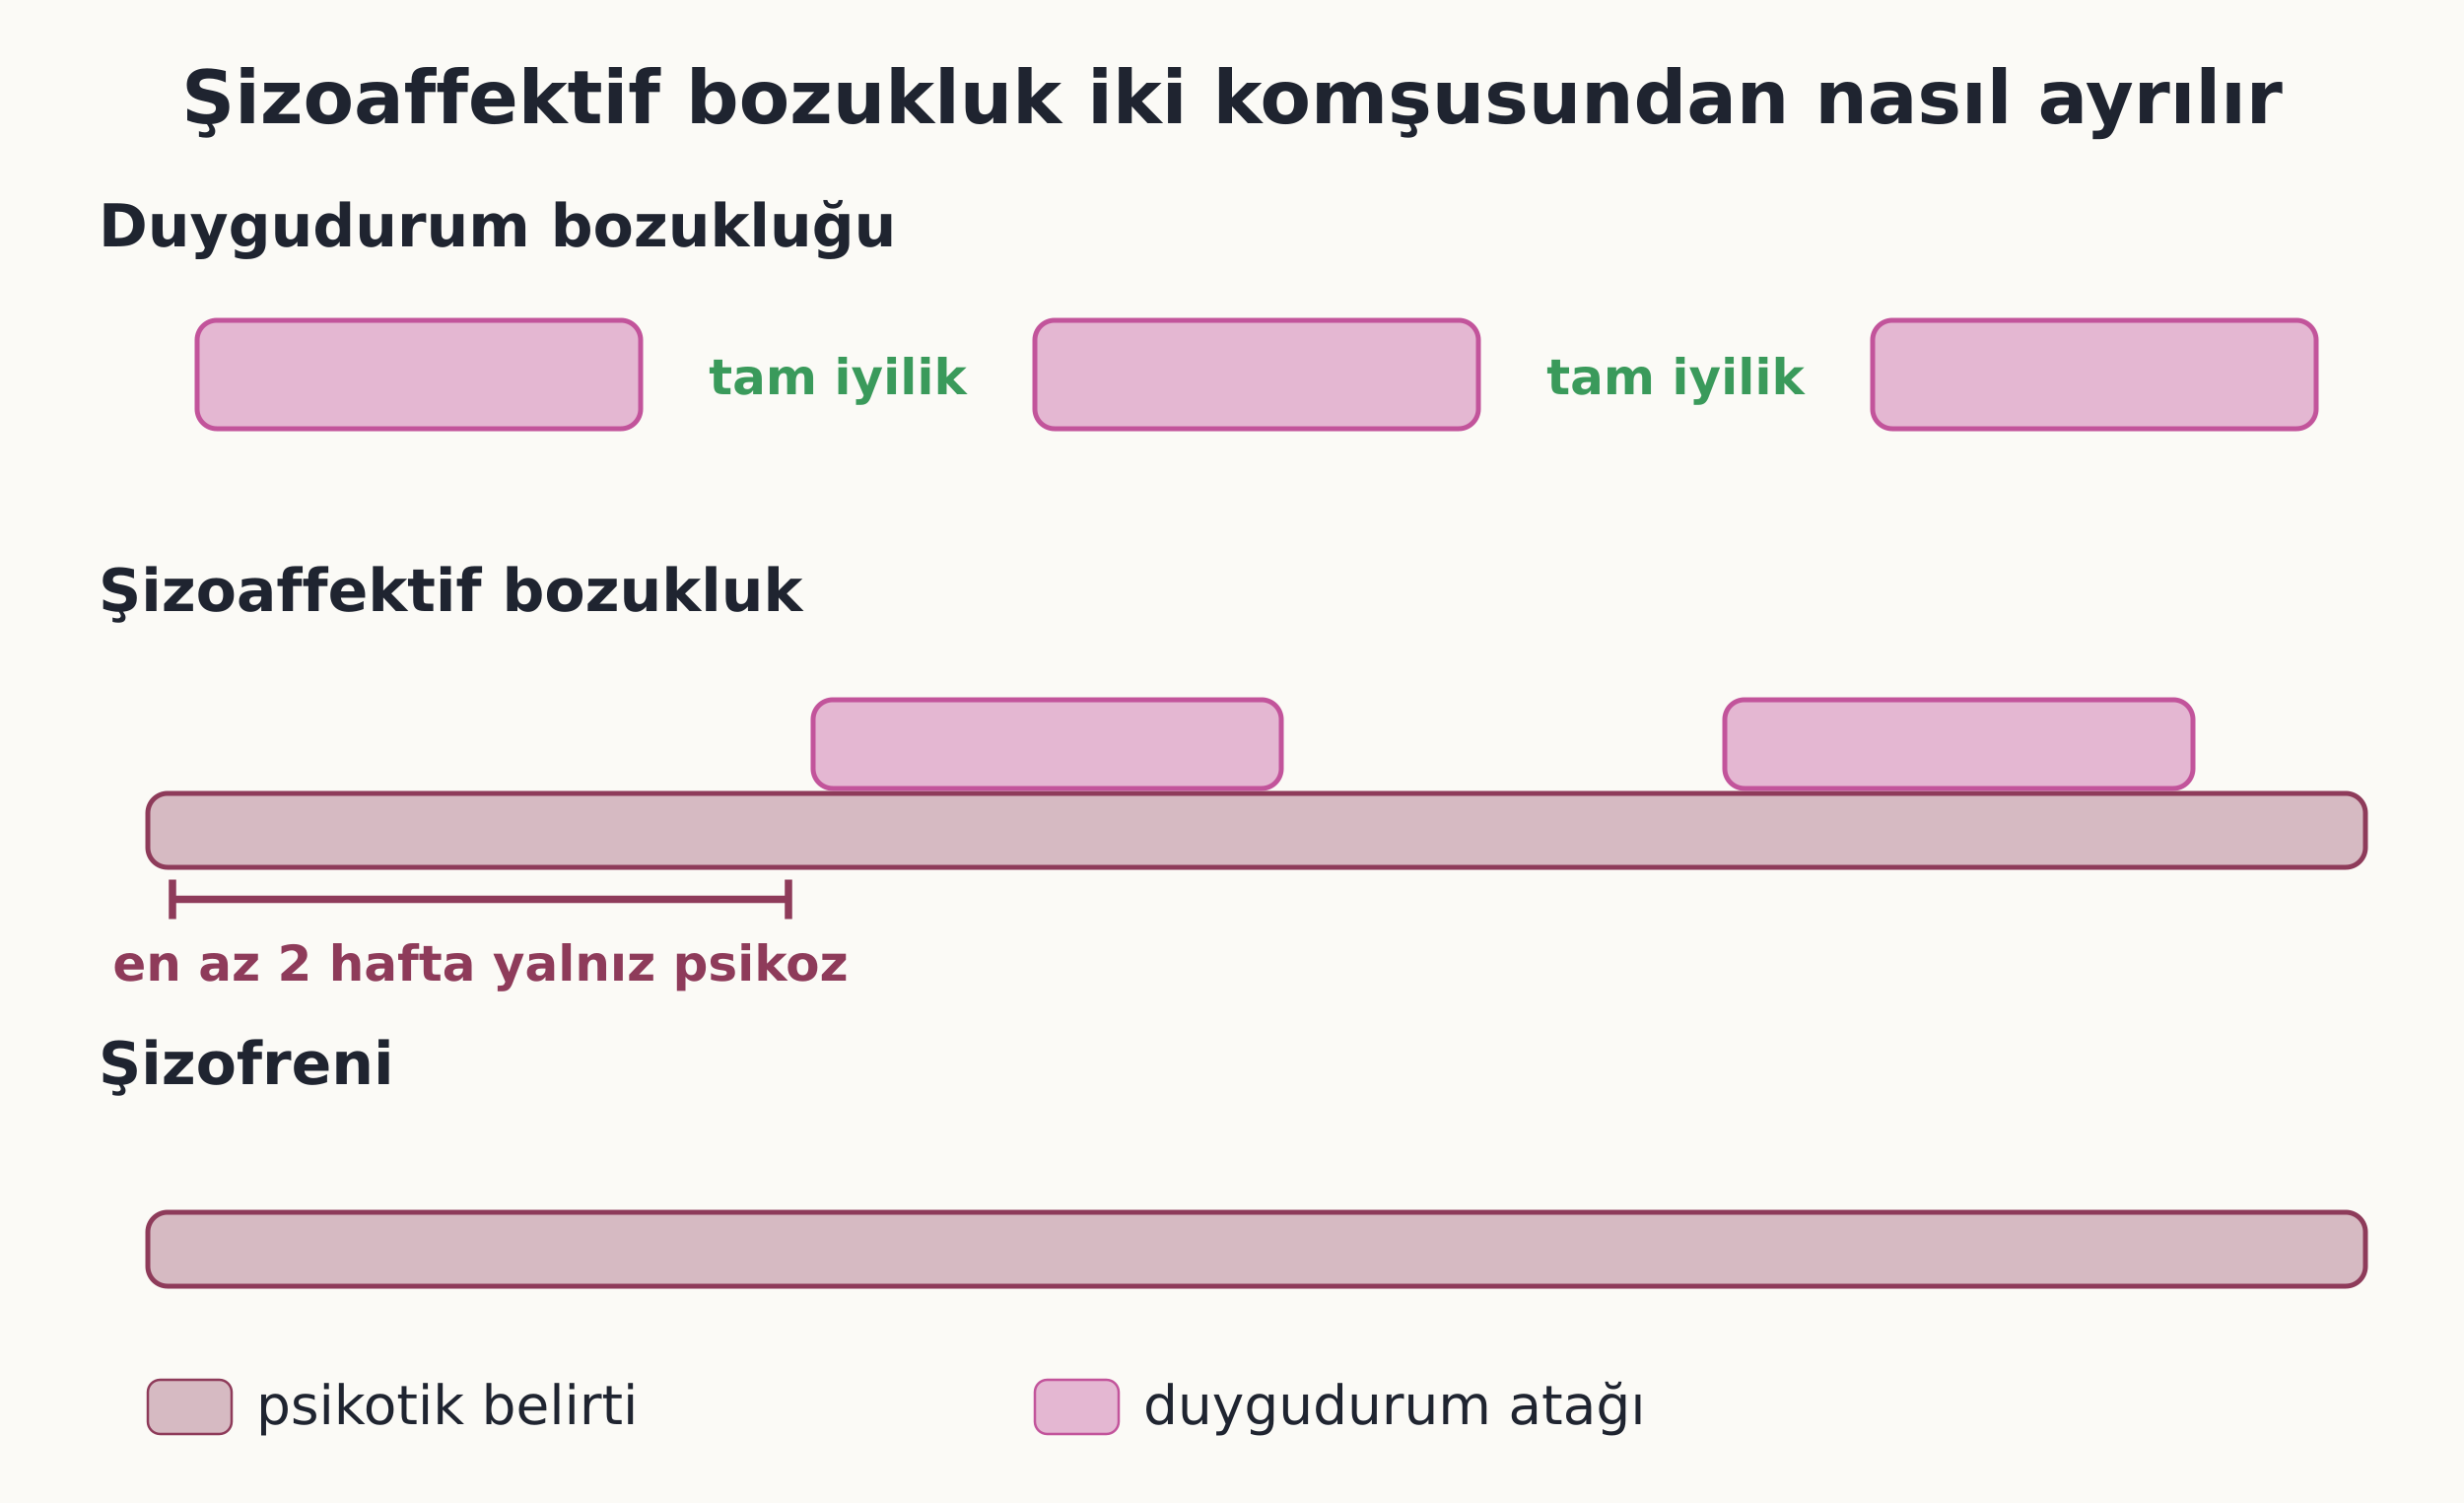
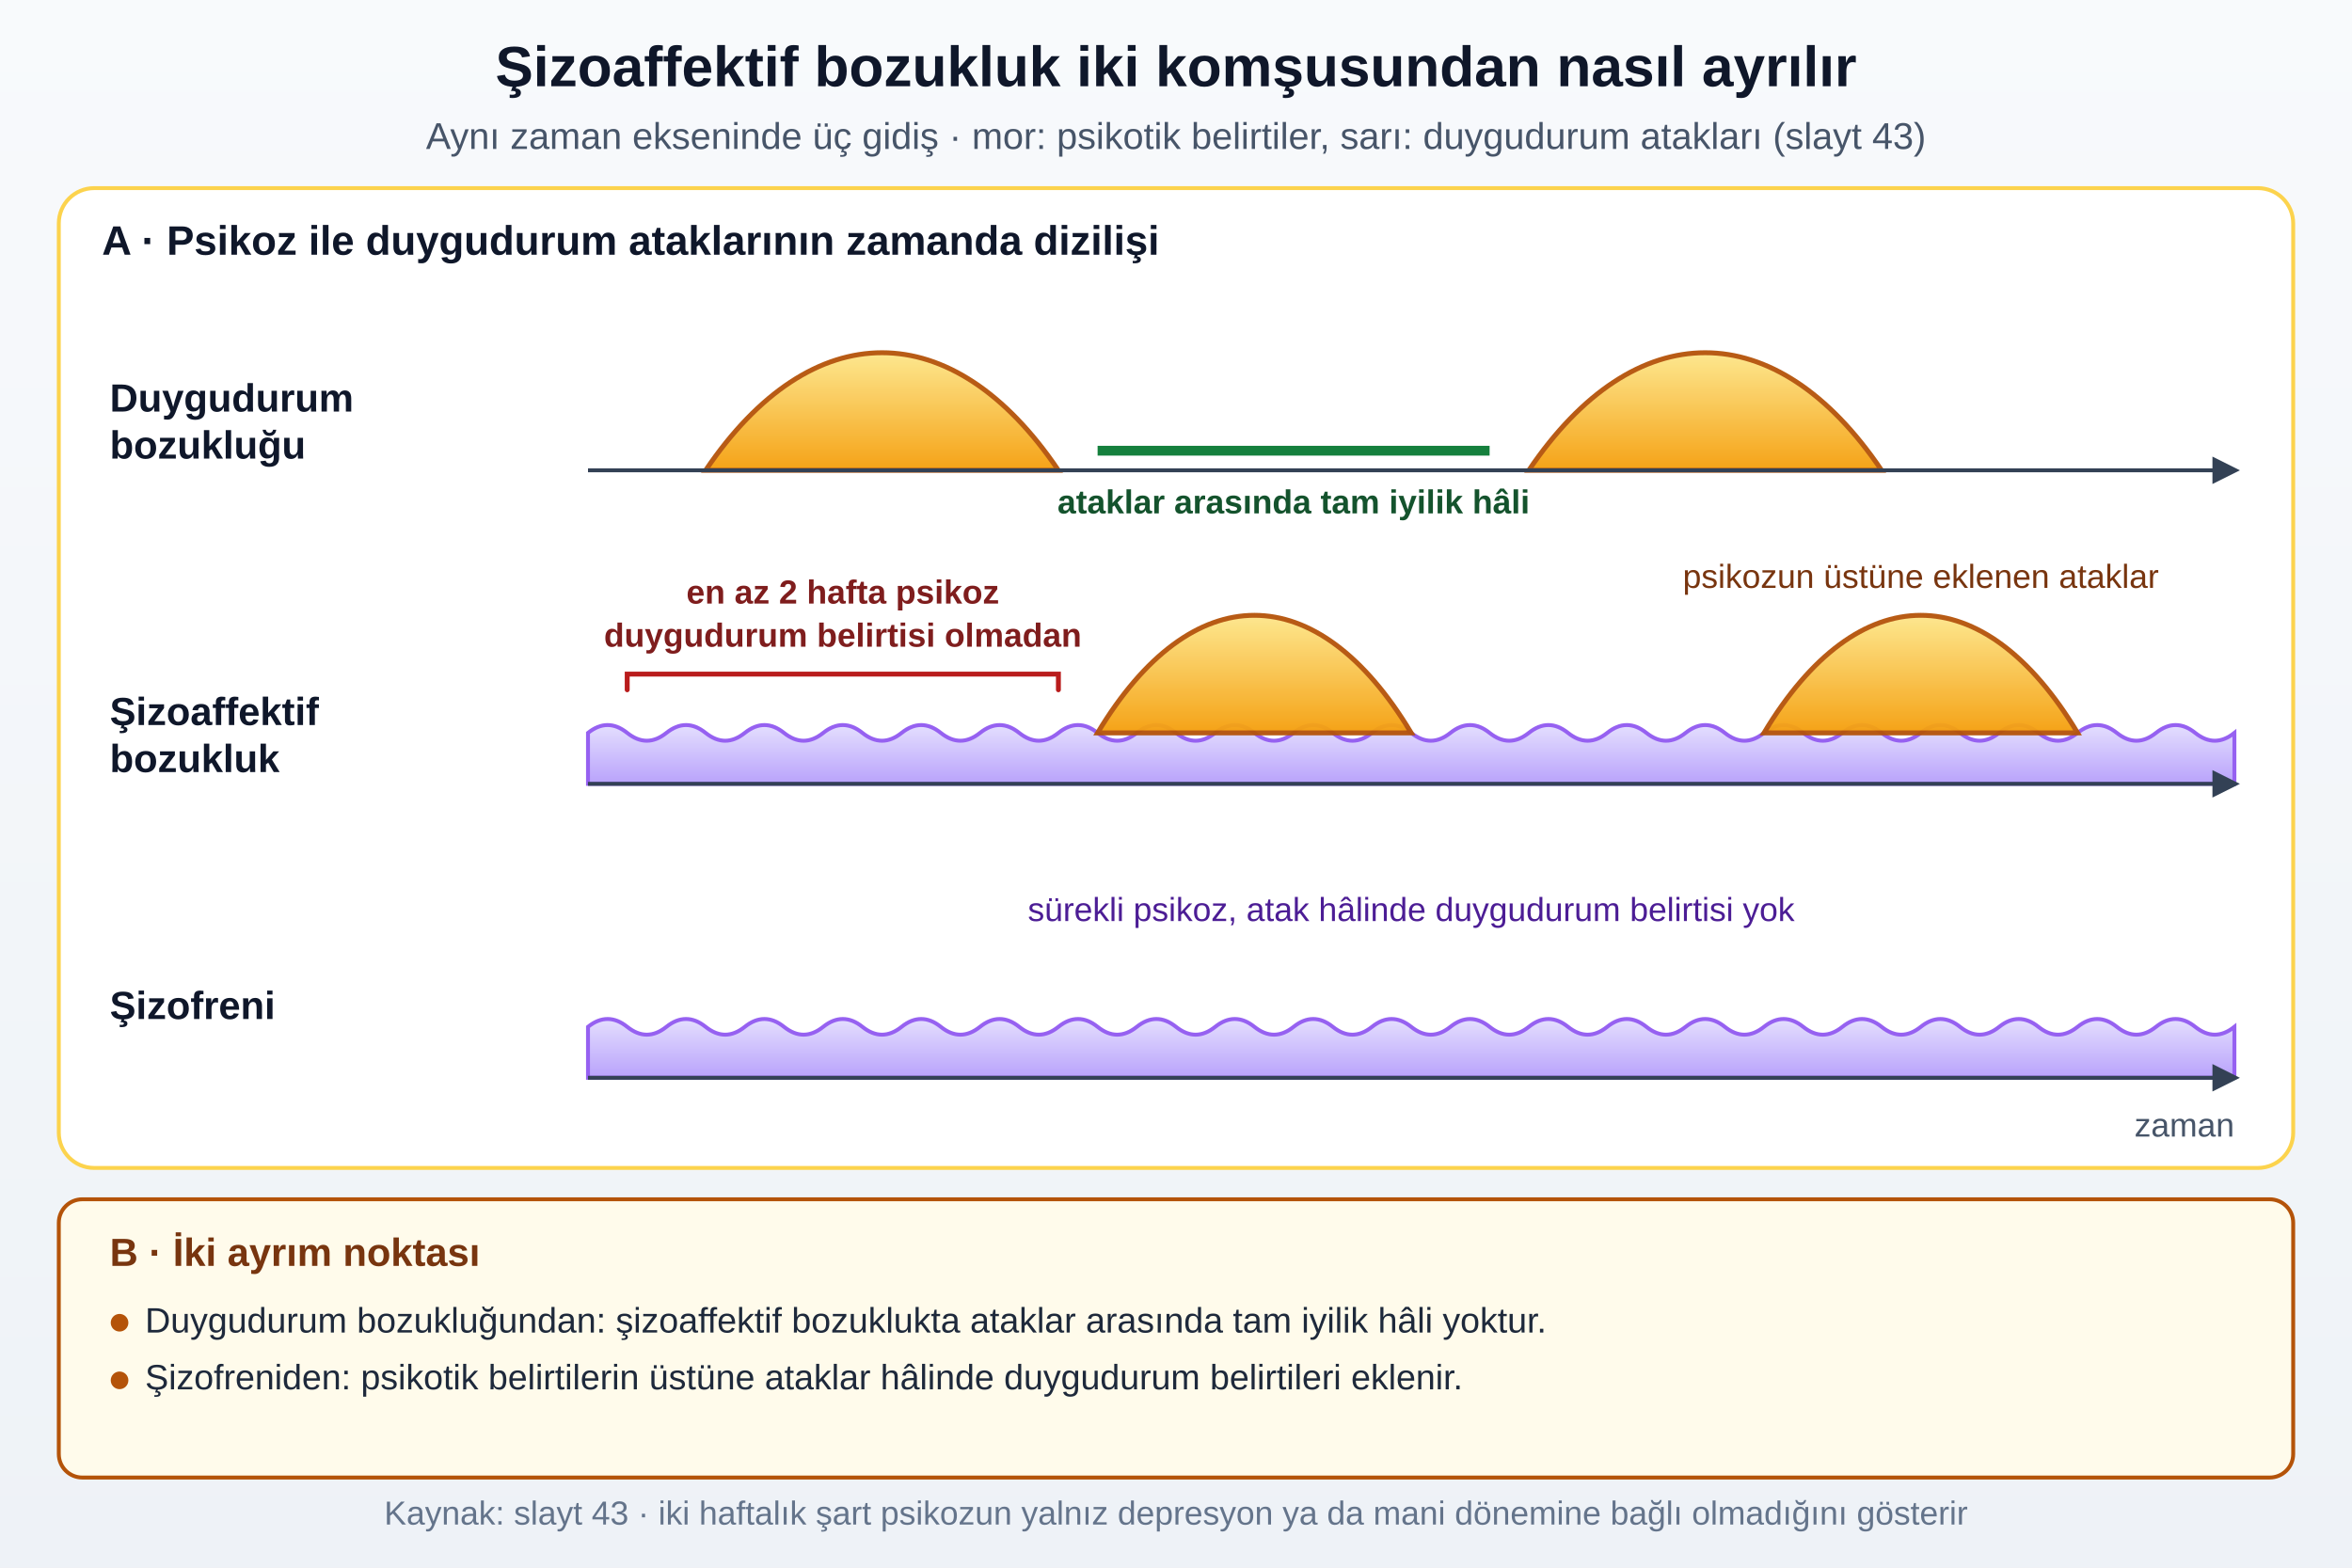
- <svg xmlns="http://www.w3.org/2000/svg" viewBox="0 0 1000 610" width="1000" height="610" font-family="DejaVu Sans, Noto Sans, Arial, sans-serif" role="img" aria-label="Şizoaffektif bozukluk iki komşusundan nasıl ayrılır">
+ <svg xmlns="http://www.w3.org/2000/svg" viewBox="0 0 1200 800" width="1200" height="800" font-family="Segoe UI, Arial, sans-serif">
  <defs>
-     <marker id="ok" viewBox="0 0 10 10" refX="9" refY="5" markerWidth="7" markerHeight="7" orient="auto-start-reverse">
-       <path d="M0,0 L10,5 L0,10 z" fill="#1f2430" />
+     <linearGradient id="zemin" x1="0" y1="0" x2="0" y2="1">
+       <stop offset="0" stop-color="#f8fafc" />
+       <stop offset="1" stop-color="#eef2f7" />
+     </linearGradient>
+     <linearGradient id="mor" x1="0" y1="0" x2="0" y2="1">
+       <stop offset="0" stop-color="#ddd6fe" />
+       <stop offset="1" stop-color="#a78bfa" />
+     </linearGradient>
+     <linearGradient id="kirmizi" x1="0" y1="0" x2="1" y2="0">
+       <stop offset="0" stop-color="#fecaca" />
+       <stop offset="1" stop-color="#f87171" />
+     </linearGradient>
+     <linearGradient id="mavi" x1="0" y1="0" x2="1" y2="0">
+       <stop offset="0" stop-color="#bfdbfe" />
+       <stop offset="1" stop-color="#60a5fa" />
+     </linearGradient>
+     <linearGradient id="yesil" x1="0" y1="0" x2="1" y2="0">
+       <stop offset="0" stop-color="#bbf7d0" />
+       <stop offset="1" stop-color="#4ade80" />
+     </linearGradient>
+     <linearGradient id="turuncu" x1="0" y1="0" x2="1" y2="0">
+       <stop offset="0" stop-color="#fed7aa" />
+       <stop offset="1" stop-color="#fb923c" />
+     </linearGradient>
+     <linearGradient id="amber" x1="0" y1="0" x2="0" y2="1">
+       <stop offset="0" stop-color="#fde68a" />
+       <stop offset="1" stop-color="#f59e0b" />
+     </linearGradient>
+     <linearGradient id="beyin" x1="0" y1="0" x2="0" y2="1">
+       <stop offset="0" stop-color="#fce7f3" />
+       <stop offset="1" stop-color="#f9a8d4" />
+     </linearGradient>
+     <radialGradient id="soma" cx="0.4" cy="0.35" r="0.7">
+       <stop offset="0" stop-color="#e0e7ff" />
+       <stop offset="1" stop-color="#6366f1" />
+     </radialGradient>
+     <radialGradient id="dop" cx="0.35" cy="0.35" r="0.7">
+       <stop offset="0" stop-color="#fef9c3" />
+       <stop offset="1" stop-color="#eab308" />
+     </radialGradient>
+     <marker id="ok" viewBox="0 0 10 10" refX="8" refY="5" markerWidth="7" markerHeight="7" orient="auto">
+       <path d="M0 0 L10 5 L0 10 z" fill="#334155" />
    </marker>
+     <marker id="okk" viewBox="0 0 10 10" refX="8" refY="5" markerWidth="7" markerHeight="7" orient="auto">
+       <path d="M0 0 L10 5 L0 10 z" fill="#b91c1c" />
+     </marker>
+     <marker id="okm" viewBox="0 0 10 10" refX="8" refY="5" markerWidth="7" markerHeight="7" orient="auto">
+       <path d="M0 0 L10 5 L0 10 z" fill="#1d4ed8" />
+     </marker>
+     <marker id="oky" viewBox="0 0 10 10" refX="8" refY="5" markerWidth="7" markerHeight="7" orient="auto">
+       <path d="M0 0 L10 5 L0 10 z" fill="#15803d" />
+     </marker>
+     <g id="kisi">
+       <circle cx="0" cy="-58" r="18" fill="#e2e8f0" stroke="#475569" stroke-width="2" />
+       <path d="M-30 0 C-30 -30 -18 -36 0 -36 C18 -36 30 -30 30 0 Z" fill="#cbd5e1" stroke="#475569" stroke-width="2" />
+     </g>
+     <g id="noron">
+       <path d="M0 -14 C-10 -30 -18 -40 -34 -52 M0 -14 C8 -32 14 -42 30 -56 M-12 4 C-30 8 -44 4 -58 10 M12 4 C30 10 42 6 56 14 M0 14 C2 34 0 60 4 90" stroke="#4338ca" stroke-width="3" fill="none" stroke-linecap="round" />
+       <circle r="16" fill="url(#soma)" stroke="#3730a3" stroke-width="2" />
+     </g>
+     <g id="sinaps">
+       <circle r="4" fill="#f59e0b" stroke="#b45309" stroke-width="1" />
+     </g>
+     <g id="da">
+       <circle r="7" fill="url(#dop)" stroke="#a16207" stroke-width="1.2" />
+     </g>
  </defs>
-   <rect x="0" y="0" width="1000" height="610" fill="#fbfaf6" />
-   <text x="500" y="50" font-size="30" fill="#1f2430" text-anchor="middle" font-weight="700">Şizoaffektif bozukluk iki komşusundan nasıl ayrılır</text>
-   <text x="40" y="100" font-size="24" fill="#1f2430" font-weight="700">Duygudurum bozukluğu</text>
-   <text x="40" y="248" font-size="24" fill="#1f2430" font-weight="700">Şizoaffektif bozukluk</text>
-   <text x="40" y="440" font-size="24" fill="#1f2430" font-weight="700">Şizofreni</text>
-   <rect x="80" y="130" width="180" height="44" rx="8" fill="#c2549b66" stroke="#c2549b" stroke-width="2" />
-   <rect x="420" y="130" width="180" height="44" rx="8" fill="#c2549b66" stroke="#c2549b" stroke-width="2" />
-   <rect x="760" y="130" width="180" height="44" rx="8" fill="#c2549b66" stroke="#c2549b" stroke-width="2" />
-   <text x="340.0" y="160" font-size="20" fill="#3a9a5b" text-anchor="middle" font-weight="700">tam iyilik</text>
-   <text x="680.0" y="160" font-size="20" fill="#3a9a5b" text-anchor="middle" font-weight="700">tam iyilik</text>
-   <rect x="60" y="322" width="900" height="30" rx="8" fill="#8e3b5a55" stroke="#8e3b5a" stroke-width="2" />
-   <rect x="330" y="284" width="190" height="36" rx="8" fill="#c2549b66" stroke="#c2549b" stroke-width="2" />
-   <rect x="700" y="284" width="190" height="36" rx="8" fill="#c2549b66" stroke="#c2549b" stroke-width="2" />
-   <line x1="70" y1="365" x2="320" y2="365" stroke="#8e3b5a" stroke-width="3" />
-   <line x1="70" y1="357" x2="70" y2="373" stroke="#8e3b5a" stroke-width="3" />
-   <line x1="320" y1="357" x2="320" y2="373" stroke="#8e3b5a" stroke-width="3" />
-   <text x="195" y="398" font-size="20" fill="#8e3b5a" text-anchor="middle" font-weight="700">en az 2 hafta yalnız psikoz</text>
-   <rect x="60" y="492" width="900" height="30" rx="8" fill="#8e3b5a55" stroke="#8e3b5a" stroke-width="2" />
-   <rect x="60" y="560" width="34" height="22" rx="5" fill="#8e3b5a55" stroke="#8e3b5a" />
-   <text x="104" y="578" font-size="22" fill="#1f2430">psikotik belirti</text>
-   <rect x="420" y="560" width="34" height="22" rx="5" fill="#c2549b66" stroke="#c2549b" />
-   <text x="464" y="578" font-size="22" fill="#1f2430">duygudurum atağı</text>
+   <rect width="1200" height="800" fill="url(#zemin)" />
+   <text x="600" y="44" font-size="29" fill="#0f172a" text-anchor="middle" font-weight="bold">Şizoaffektif bozukluk iki komşusundan nasıl ayrılır</text>
+   <text x="600" y="76" font-size="19" fill="#475569" text-anchor="middle">Aynı zaman ekseninde üç gidiş · mor: psikotik belirtiler, sarı: duygudurum atakları (slayt 43)</text>
+   <rect x="30" y="96" width="1140" height="500" rx="18" fill="#ffffff" stroke="#fcd34d" stroke-width="2" />
+   <text x="52" y="130" font-size="21" fill="#0f172a" text-anchor="start" font-weight="bold">A · Psikoz ile duygudurum ataklarının zamanda dizilişi</text>
+   <text x="56" y="210" font-size="20" fill="#0f172a" text-anchor="start" font-weight="bold">Duygudurum</text>
+   <text x="56" y="234" font-size="20" fill="#0f172a" text-anchor="start" font-weight="bold">bozukluğu</text>
+   <path d="M360 240 C414 160 486 160 540 240 Z" stroke="#b45309" stroke-width="2.5" fill="url(#amber)" stroke-linecap="round" opacity="0.95" />
+   <path d="M780 240 C834 160 906 160 960 240 Z" stroke="#b45309" stroke-width="2.5" fill="url(#amber)" stroke-linecap="round" opacity="0.95" />
+   <line x1="300" y1="240" x2="1140" y2="240" stroke="#334155" stroke-width="2" marker-end="url(#ok)" />
+   <text x="56" y="370" font-size="20" fill="#0f172a" text-anchor="start" font-weight="bold">Şizoaffektif</text>
+   <text x="56" y="394" font-size="20" fill="#0f172a" text-anchor="start" font-weight="bold">bozukluk</text>
+   <path d="M300 400 L300 374 Q310 366 320 374 Q330 382 340 374 Q350 366 360 374 Q370 382 380 374 Q390 366 400 374 Q410 382 420 374 Q430 366 440 374 Q450 382 460 374 Q470 366 480 374 Q490 382 500 374 Q510 366 520 374 Q530 382 540 374 Q550 366 560 374 Q570 382 580 374 Q590 366 600 374 Q610 382 620 374 Q630 366 640 374 Q650 382 660 374 Q670 366 680 374 Q690 382 700 374 Q710 366 720 374 Q730 382 740 374 Q750 366 760 374 Q770 382 780 374 Q790 366 800 374 Q810 382 820 374 Q830 366 840 374 Q850 382 860 374 Q870 366 880 374 Q890 382 900 374 Q910 366 920 374 Q930 382 940 374 Q950 366 960 374 Q970 382 980 374 Q990 366 1000 374 Q1010 382 1020 374 Q1030 366 1040 374 Q1050 382 1060 374 Q1070 366 1080 374 Q1090 382 1100 374 Q1110 366 1120 374 Q1130 382 1140 374 L1140 400 Z" stroke="#7c3aed" stroke-width="2" fill="url(#mor)" stroke-linecap="round" opacity="0.8" />
+   <path d="M560 374 C608 294 672 294 720 374 Z" stroke="#b45309" stroke-width="2.5" fill="url(#amber)" stroke-linecap="round" opacity="0.95" />
+   <path d="M900 374 C948 294 1012 294 1060 374 Z" stroke="#b45309" stroke-width="2.5" fill="url(#amber)" stroke-linecap="round" opacity="0.95" />
+   <line x1="300" y1="400" x2="1140" y2="400" stroke="#334155" stroke-width="2" marker-end="url(#ok)" />
+   <text x="56" y="520" font-size="20" fill="#0f172a" text-anchor="start" font-weight="bold">Şizofreni</text>
+   <path d="M300 550 L300 524 Q310 516 320 524 Q330 532 340 524 Q350 516 360 524 Q370 532 380 524 Q390 516 400 524 Q410 532 420 524 Q430 516 440 524 Q450 532 460 524 Q470 516 480 524 Q490 532 500 524 Q510 516 520 524 Q530 532 540 524 Q550 516 560 524 Q570 532 580 524 Q590 516 600 524 Q610 532 620 524 Q630 516 640 524 Q650 532 660 524 Q670 516 680 524 Q690 532 700 524 Q710 516 720 524 Q730 532 740 524 Q750 516 760 524 Q770 532 780 524 Q790 516 800 524 Q810 532 820 524 Q830 516 840 524 Q850 532 860 524 Q870 516 880 524 Q890 532 900 524 Q910 516 920 524 Q930 532 940 524 Q950 516 960 524 Q970 532 980 524 Q990 516 1000 524 Q1010 532 1020 524 Q1030 516 1040 524 Q1050 532 1060 524 Q1070 516 1080 524 Q1090 532 1100 524 Q1110 516 1120 524 Q1130 532 1140 524 L1140 550 Z" stroke="#7c3aed" stroke-width="2" fill="url(#mor)" stroke-linecap="round" opacity="0.8" />
+   <line x1="300" y1="550" x2="1140" y2="550" stroke="#334155" stroke-width="2" marker-end="url(#ok)" />
+   <text x="660" y="262" font-size="17" fill="#14532d" text-anchor="middle" font-weight="bold">ataklar arasında tam iyilik hâli</text>
+   <line x1="560" y1="230" x2="760" y2="230" stroke="#15803d" stroke-width="5" />
+   <path d="M320 352 L320 344 L540 344 L540 352" stroke="#b91c1c" stroke-width="2.5" fill="none" stroke-linecap="round" />
+   <text x="430" y="330" font-size="17" fill="#7f1d1d" text-anchor="middle" font-weight="bold">duygudurum belirtisi olmadan</text>
+   <text x="430" y="308" font-size="17" fill="#7f1d1d" text-anchor="middle" font-weight="bold">en az 2 hafta psikoz</text>
+   <text x="980" y="300" font-size="17" fill="#78350f" text-anchor="middle">psikozun üstüne eklenen ataklar</text>
+   <text x="720" y="470" font-size="17" fill="#4c1d95" text-anchor="middle">sürekli psikoz, atak hâlinde duygudurum belirtisi yok</text>
+   <text x="1140" y="580" font-size="17" fill="#475569" text-anchor="end">zaman</text>
+   <rect x="30" y="612" width="1140" height="142" rx="12" fill="#fffbeb" stroke="#b45309" stroke-width="2" />
+   <text x="56" y="646" font-size="20" fill="#78350f" text-anchor="start" font-weight="bold">B · İki ayrım noktası</text>
+   <circle cx="61" cy="675" r="4.5" fill="#b45309" />
+   <text x="74" y="680" font-size="18" fill="#1e293b" text-anchor="start">Duygudurum bozukluğundan: şizoaffektif bozuklukta ataklar arasında tam iyilik hâli yoktur.</text>
+   <circle cx="61" cy="704.4" r="4.5" fill="#b45309" />
+   <text x="74" y="709" font-size="18" fill="#1e293b" text-anchor="start">Şizofreniden: psikotik belirtilerin üstüne ataklar hâlinde duygudurum belirtileri eklenir.</text>
+   <text x="600" y="778" font-size="17" fill="#64748b" text-anchor="middle">Kaynak: slayt 43 · iki haftalık şart psikozun yalnız depresyon ya da mani dönemine bağlı olmadığını gösterir</text>
</svg>
